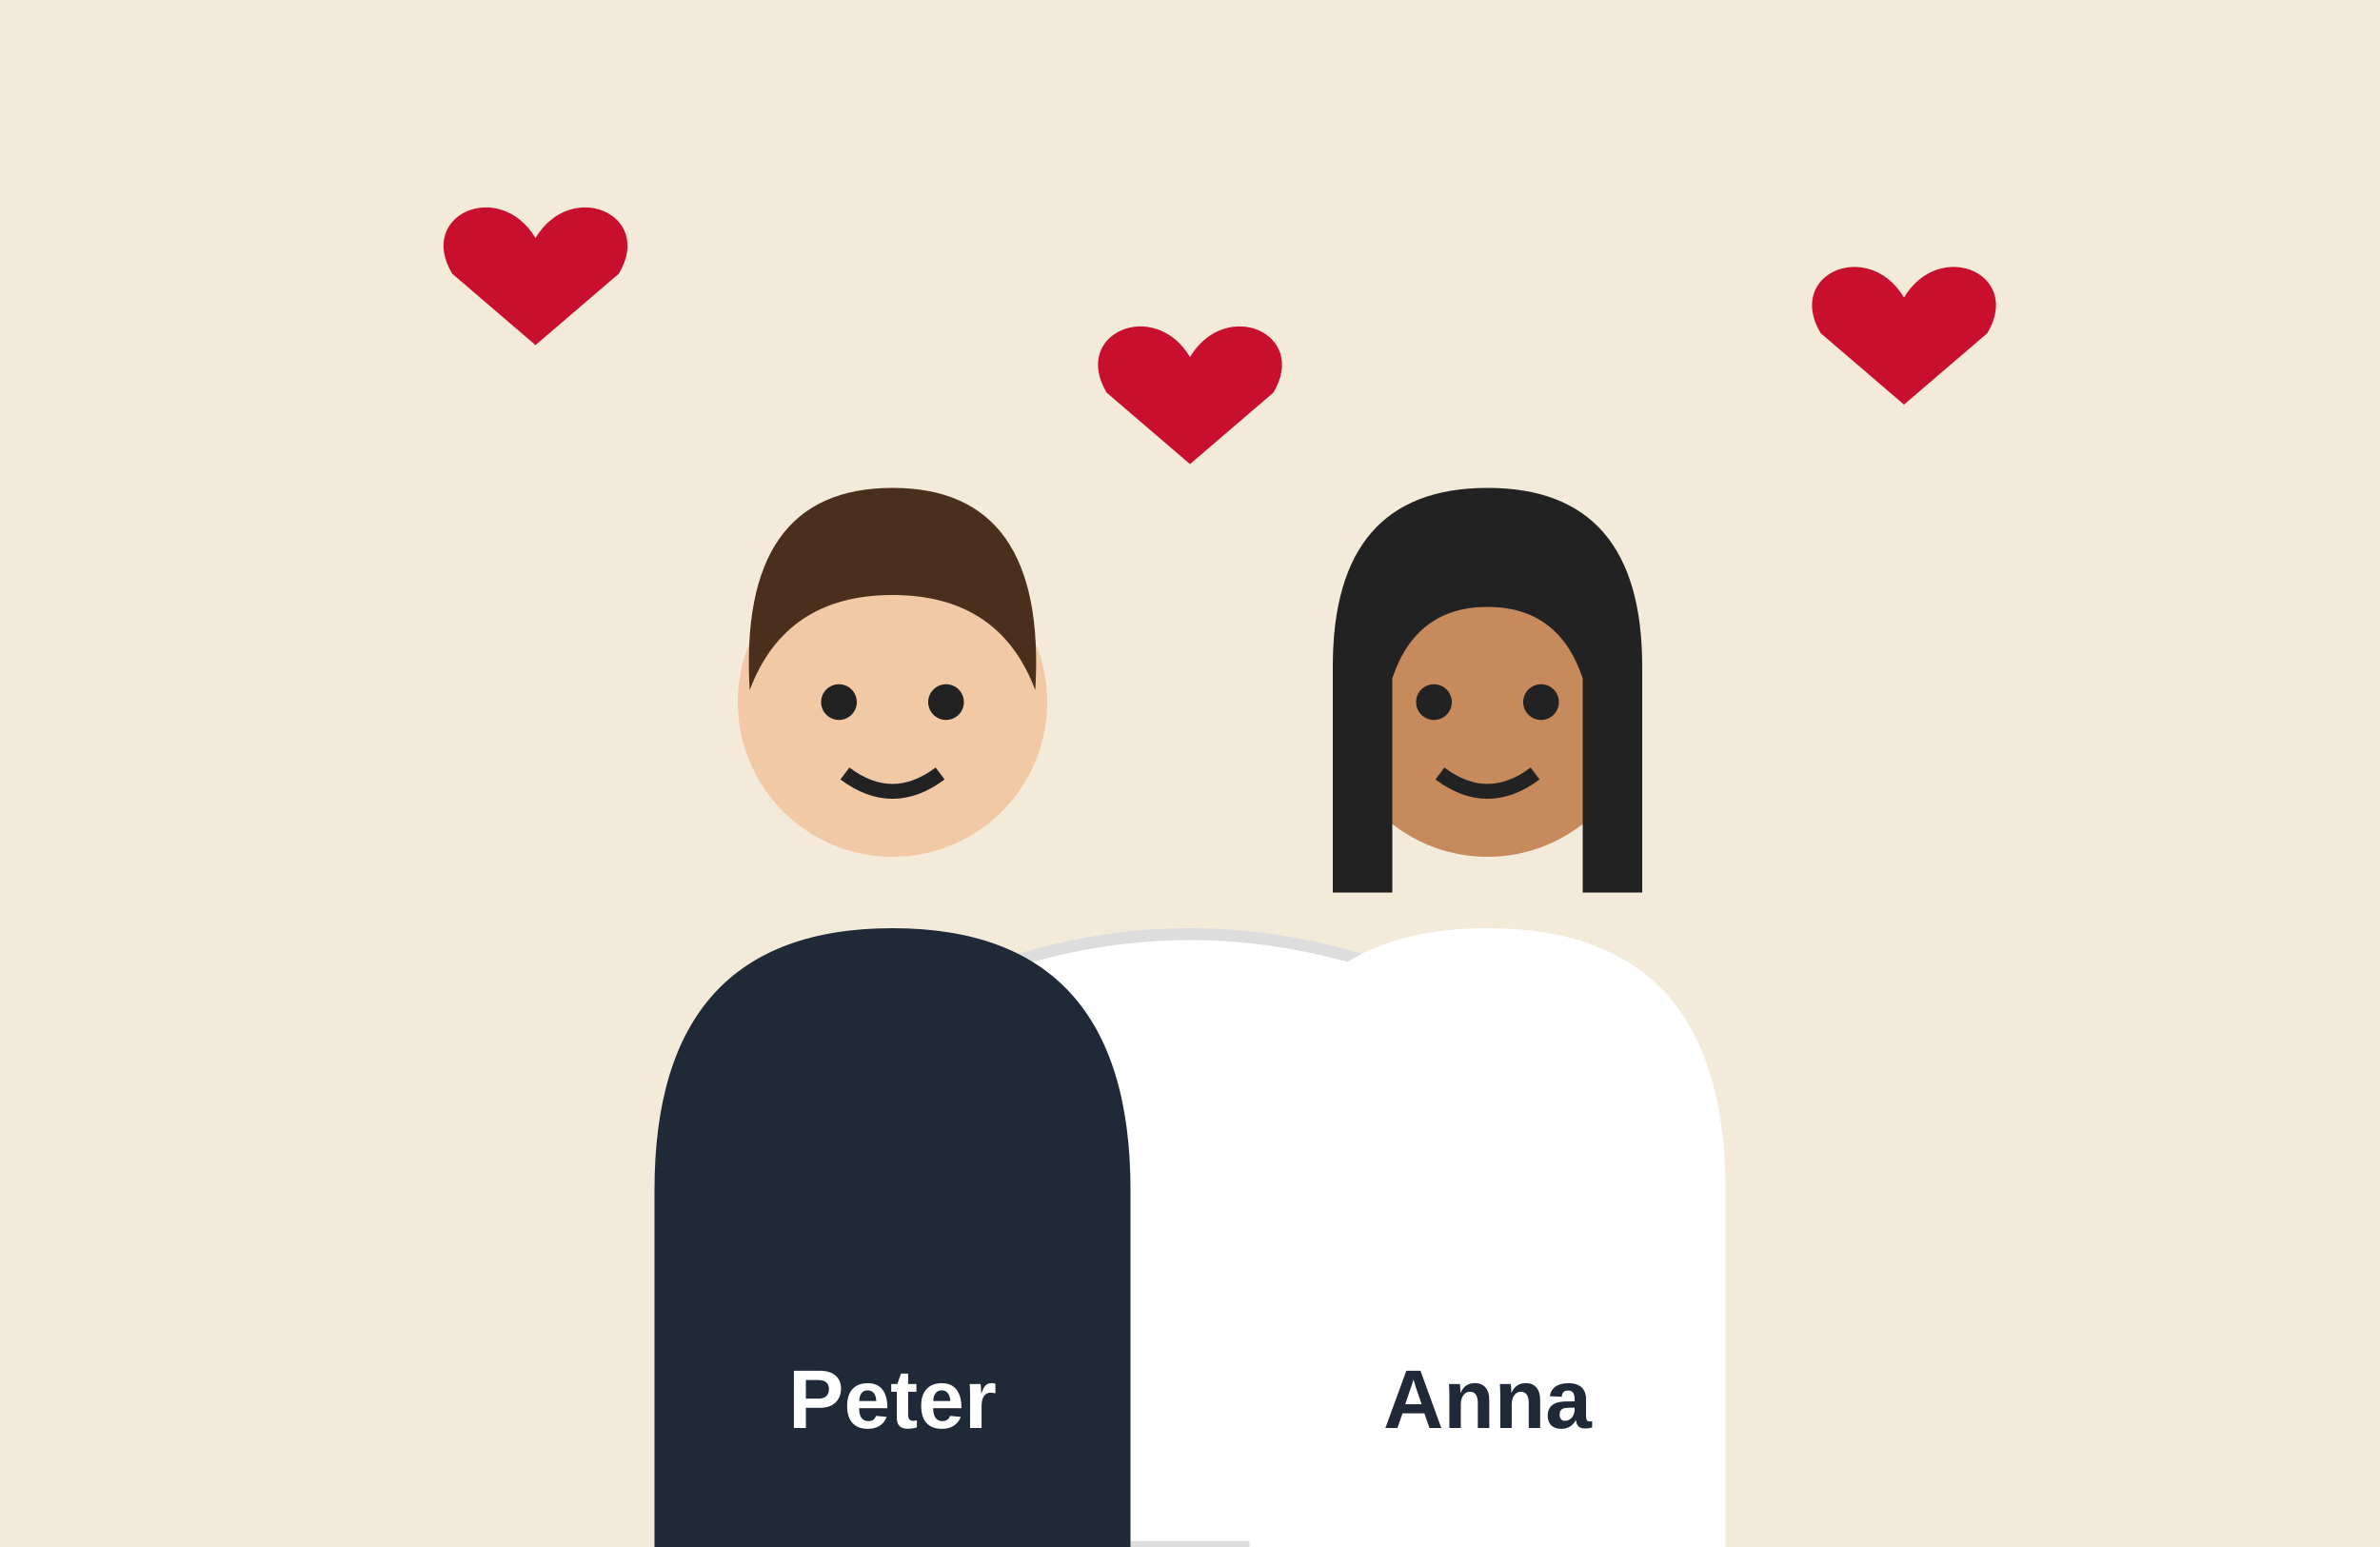
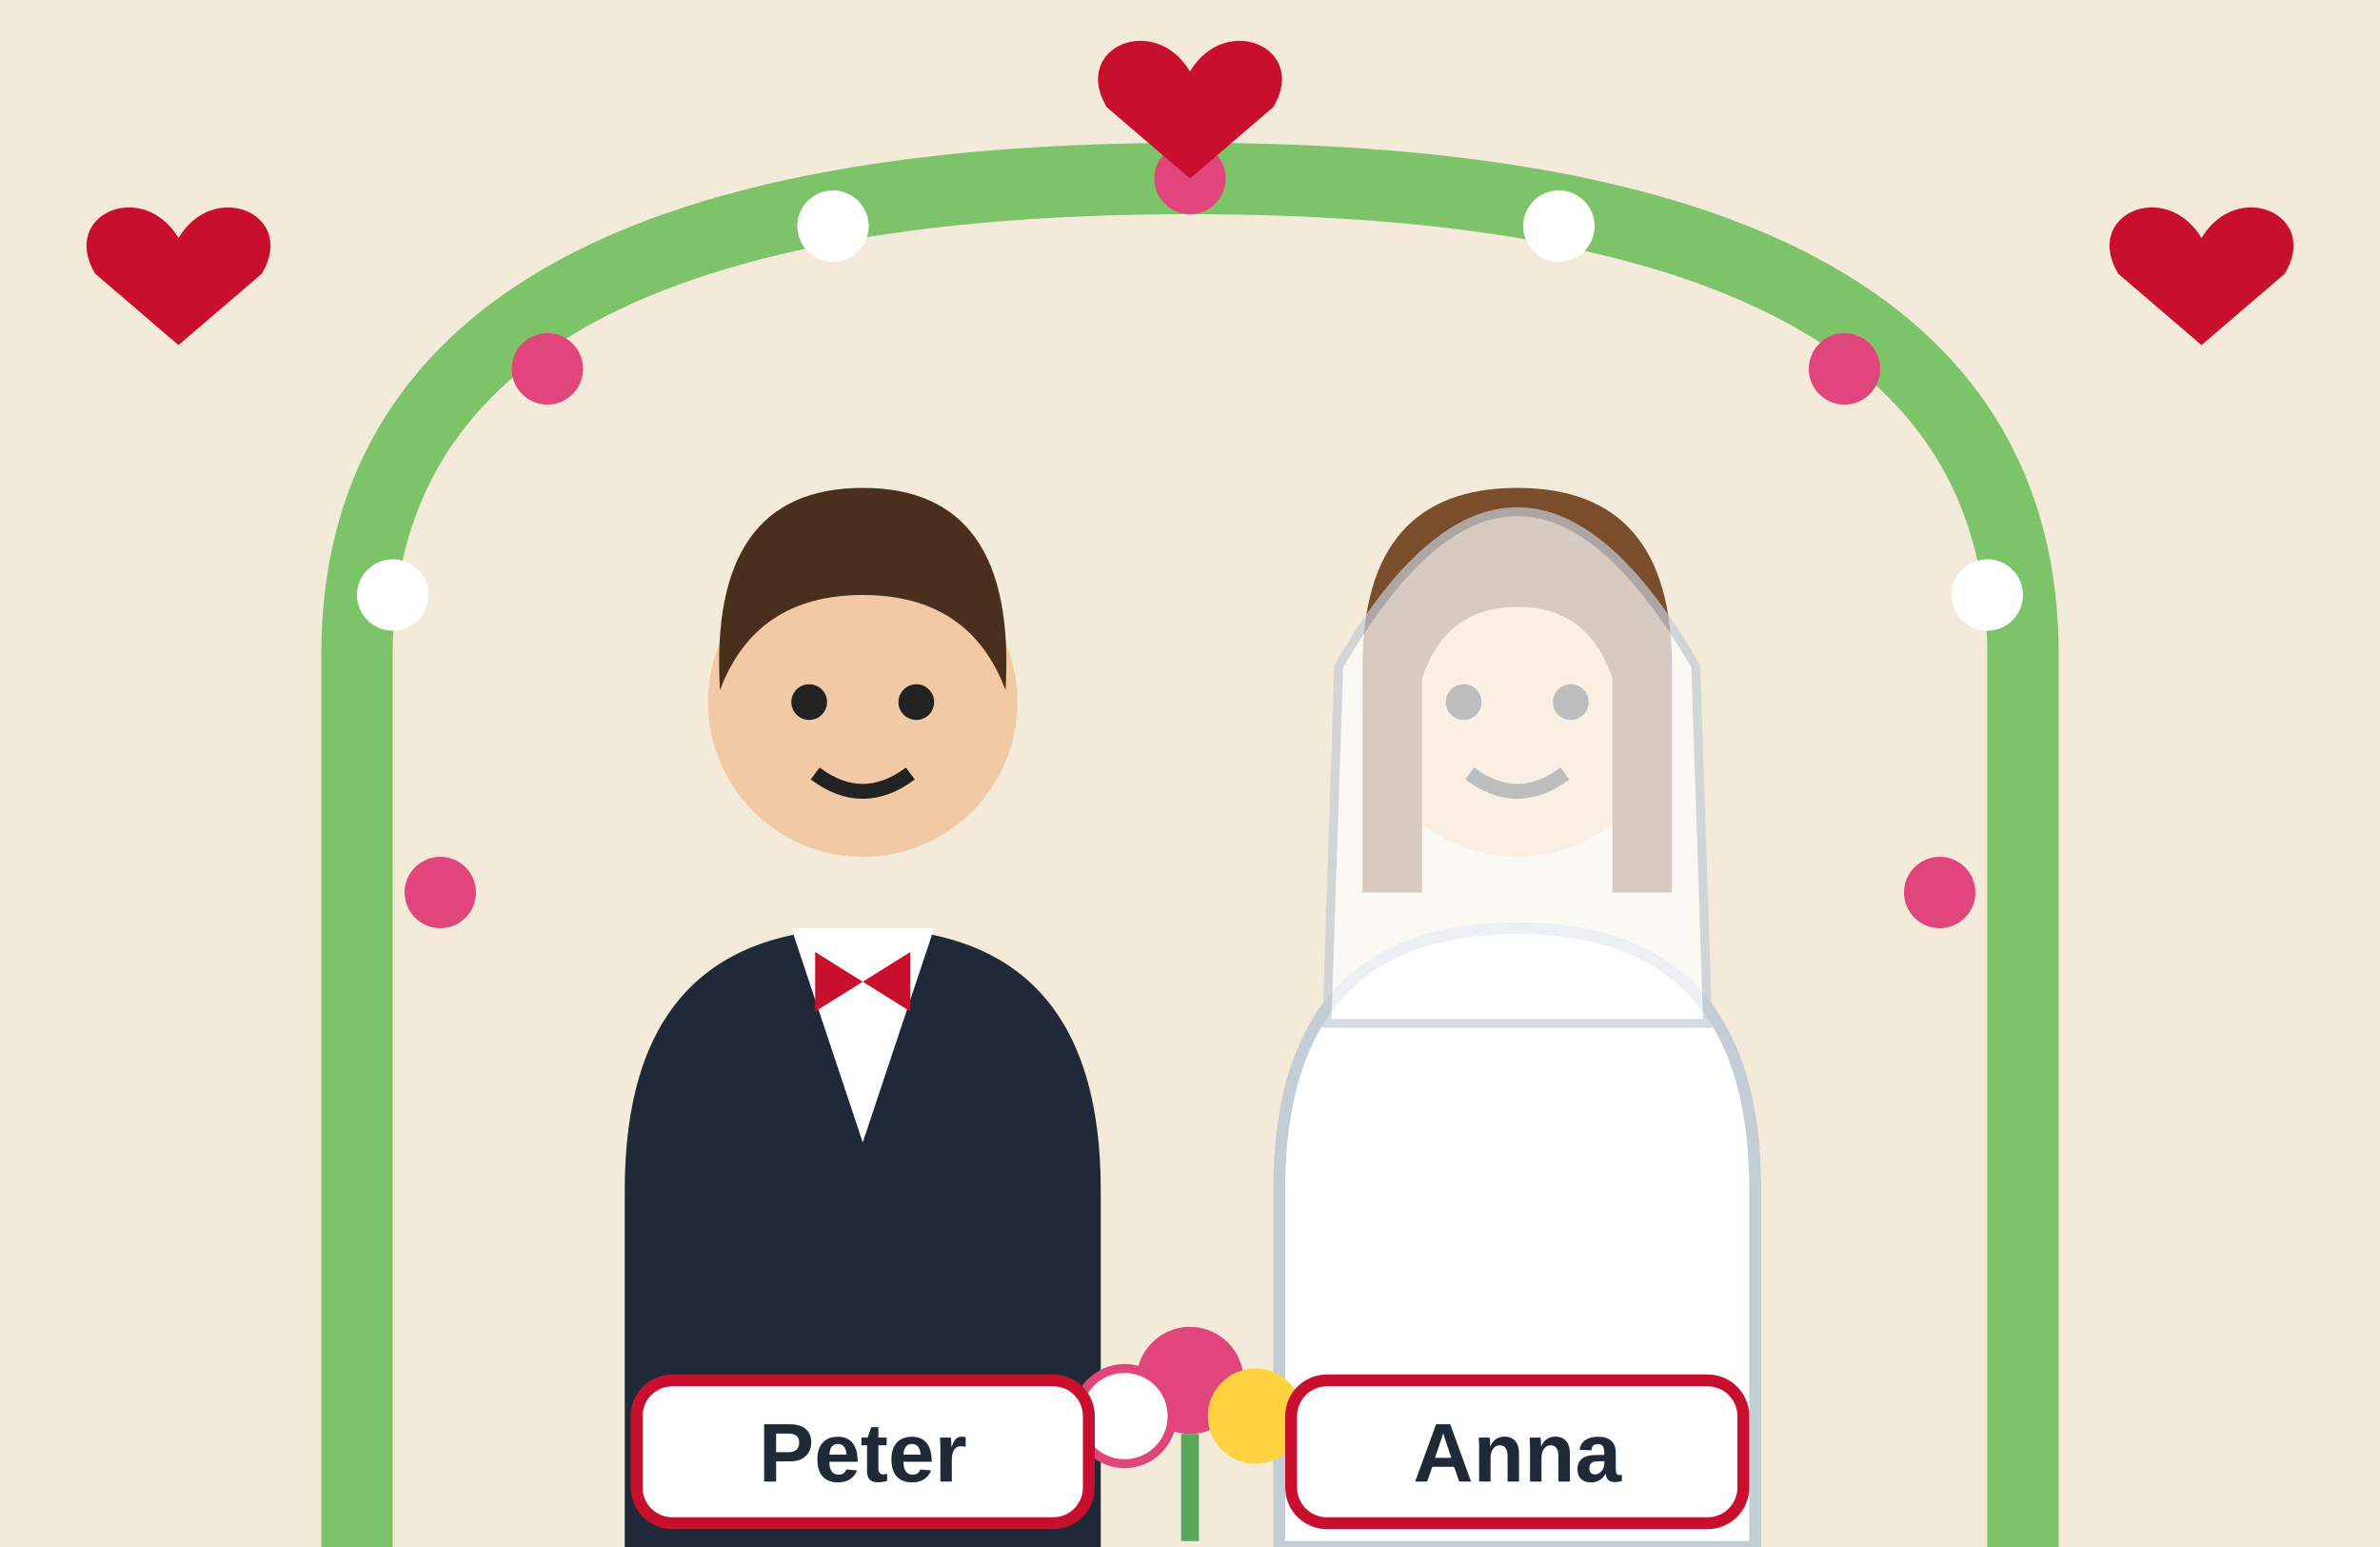
<svg xmlns="http://www.w3.org/2000/svg" viewBox="0 0 400 260" role="img" font-family="Arial, sans-serif">
  <rect width="400" height="260" fill="#f3ead9" />
-   <path d="M150 260v-90q50-26 100 0v90z" fill="#fff" stroke="#ddd" stroke-width="2" />
-   <path d="M110 260v-60q0-44 40-44t40 44v60z" fill="#1f2937" />
-   <circle cx="150" cy="118" r="26" fill="#f1c9a5" />
-   <path d="M126 116q-2-34 24-34t24 34q-6-16-24-16t-24 16z" fill="#4a2f1c" />
-   <circle cx="141" cy="118" r="3" fill="#222" />
-   <circle cx="159" cy="118" r="3" fill="#222" />
-   <path d="M142 130q8 6 16 0" stroke="#222" stroke-width="2.5" fill="none" />
-   <path d="M210 260v-60q0-44 40-44t40 44v60z" fill="#fff" />
-   <circle cx="250" cy="118" r="26" fill="#c68a5c" />
-   <path d="M224 150v-38q0-30 26-30t26 30v38h-10v-36q-4-12-16-12t-16 12v36z" fill="#222" />
-   <circle cx="241" cy="118" r="3" fill="#222" />
-   <circle cx="259" cy="118" r="3" fill="#222" />
-   <path d="M242 130q8 6 16 0" stroke="#222" stroke-width="2.5" fill="none" />
-   <path d="M200 60c-6-10-20-4-14 6l14 12 14-12c6-10-8-16-14-6z" fill="#c8102e" />
-   <path d="M90 40c-6-10-20-4-14 6l14 12 14-12c6-10-8-16-14-6z" fill="#c8102e" />
-   <path d="M320 50c-6-10-20-4-14 6l14 12 14-12c6-10-8-16-14-6z" fill="#c8102e" />
-   <text x="150" y="240" font-size="14" fill="#fff" text-anchor="middle" font-weight="bold">Peter</text>
-   <text x="250" y="240" font-size="14" fill="#1f2937" text-anchor="middle" font-weight="bold">Anna</text>
+   <path d="M60 260V110q0-80 140-80t140 80v150" fill="none" stroke="#7cc36a" stroke-width="12" />
+   <circle cx="74" cy="150" r="6" fill="#e0457b" />
+   <circle cx="66" cy="100" r="6" fill="#fff" />
+   <circle cx="92" cy="62" r="6" fill="#e0457b" />
+   <circle cx="140" cy="38" r="6" fill="#fff" />
+   <circle cx="200" cy="30" r="6" fill="#e0457b" />
+   <circle cx="262" cy="38" r="6" fill="#fff" />
+   <circle cx="310" cy="62" r="6" fill="#e0457b" />
+   <circle cx="334" cy="100" r="6" fill="#fff" />
+   <circle cx="326" cy="150" r="6" fill="#e0457b" />
+   <path d="M105 260v-60q0-44 40-44t40 44v60z" fill="#1f2937" />
+   <circle cx="145" cy="118" r="26" fill="#f1c9a5" />
+   <path d="M121 116q-2-34 24-34t24 34q-6-16-24-16t-24 16z" fill="#4a2f1c" />
+   <circle cx="136" cy="118" r="3" fill="#222" />
+   <circle cx="154" cy="118" r="3" fill="#222" />
+   <path d="M137 130q8 6 16 0" stroke="#222" stroke-width="2.5" fill="none" />
+   <path d="M133 156l12 36 12-36z" fill="#fff" />
+   <path d="M137 160l8 5 8-5v10l-8-5-8 5z" fill="#c8102e" />
+   <path d="M215 260v-60q0-44 40-44t40 44v60z" fill="#fff" />
+   <circle cx="255" cy="118" r="26" fill="#f1c9a5" />
+   <path d="M229 150v-38q0-30 26-30t26 30v38h-10v-36q-4-12-16-12t-16 12v36z" fill="#7a4e2d" />
+   <circle cx="246" cy="118" r="3" fill="#222" />
+   <circle cx="264" cy="118" r="3" fill="#222" />
+   <path d="M247 130q8 6 16 0" stroke="#222" stroke-width="2.5" fill="none" />
+   <path d="M215 260v-60q0-44 40-44t40 44v60z" fill="none" stroke="#c4ccd6" stroke-width="2" />
+   <path d="M223 172L225 112q30-52 60 0L287 172z" fill="#fff" opacity="0.7" stroke="#c4ccd6" stroke-width="1.5" />
+   <g>
+     <circle cx="200" cy="232" r="9" fill="#e0457b" />
+     <circle cx="189" cy="238" r="8" fill="#fff" stroke="#e0457b" stroke-width="1.5" />
+     <circle cx="211" cy="238" r="8" fill="#ffd23f" />
+     <path d="M200 241v18" stroke="#5aa65a" stroke-width="3" />
+   </g>
+   <path d="M200 12c-6-10-20-4-14 6l14 12 14-12c6-10-8-16-14-6z" fill="#c8102e" />
+   <path d="M30 40c-6-10-20-4-14 6l14 12 14-12c6-10-8-16-14-6z" fill="#c8102e" />
+   <path d="M370 40c-6-10-20-4-14 6l14 12 14-12c6-10-8-16-14-6z" fill="#c8102e" />
+   <rect x="107.0" y="232" width="76" height="24" rx="6" fill="#fff" stroke="#c8102e" stroke-width="2" />
+   <text x="145" y="249" font-size="14" fill="#1f2937" text-anchor="middle" font-weight="bold">Peter</text>
+   <rect x="217.0" y="232" width="76" height="24" rx="6" fill="#fff" stroke="#c8102e" stroke-width="2" />
+   <text x="255" y="249" font-size="14" fill="#1f2937" text-anchor="middle" font-weight="bold">Anna</text>
</svg>
